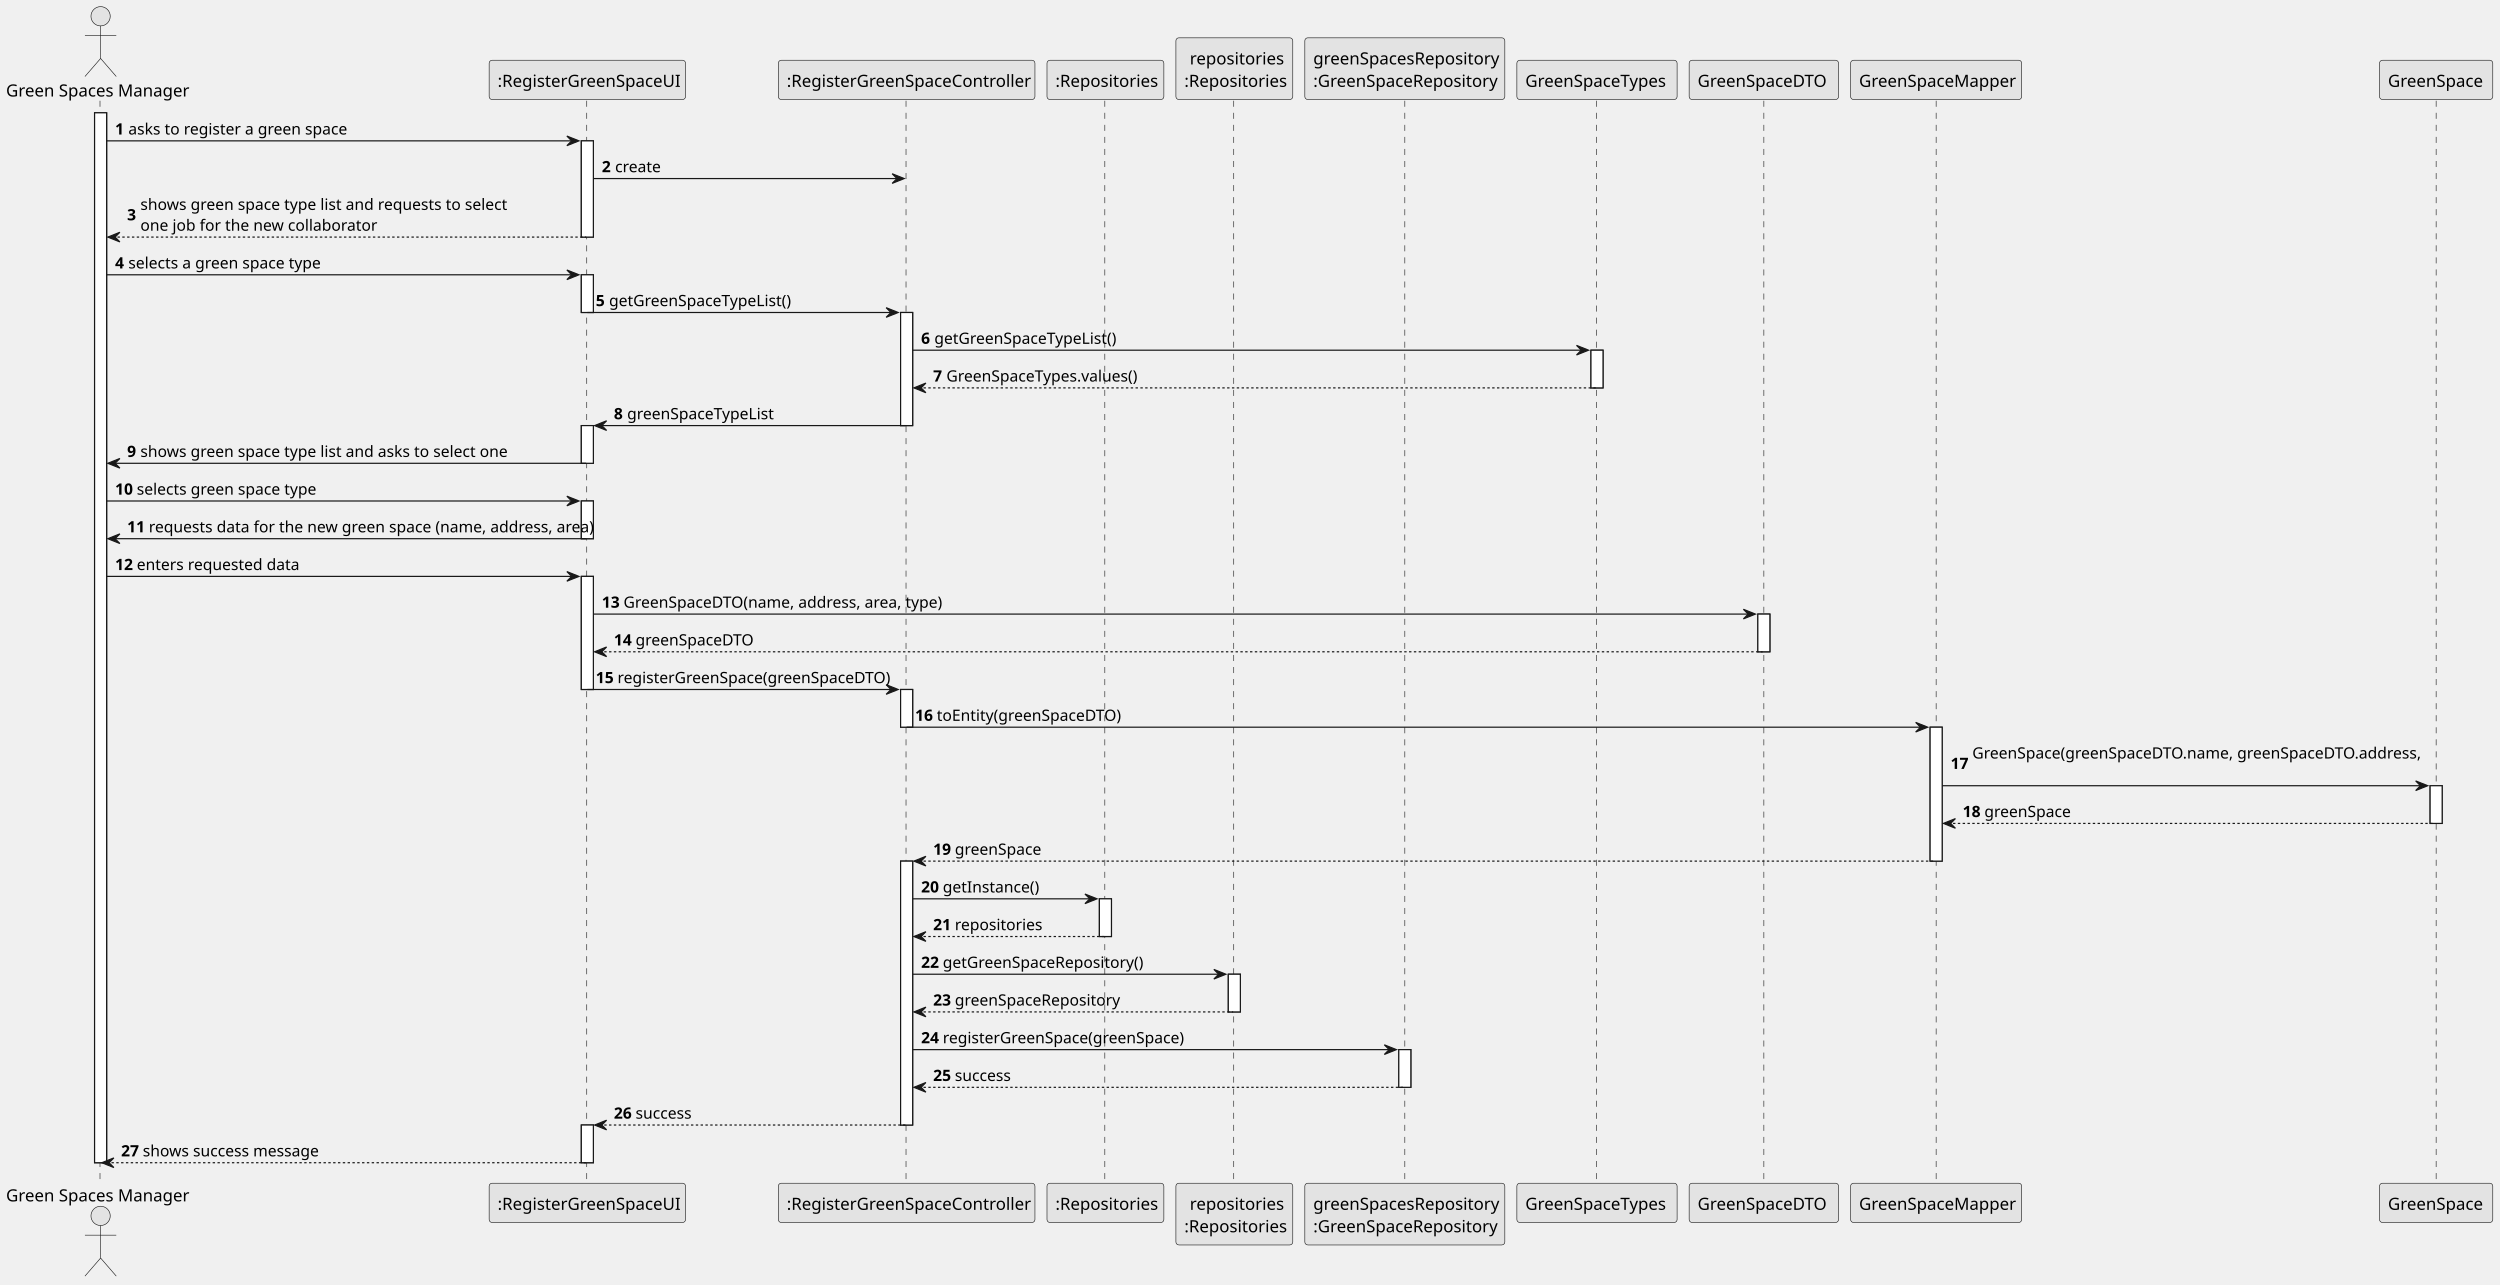
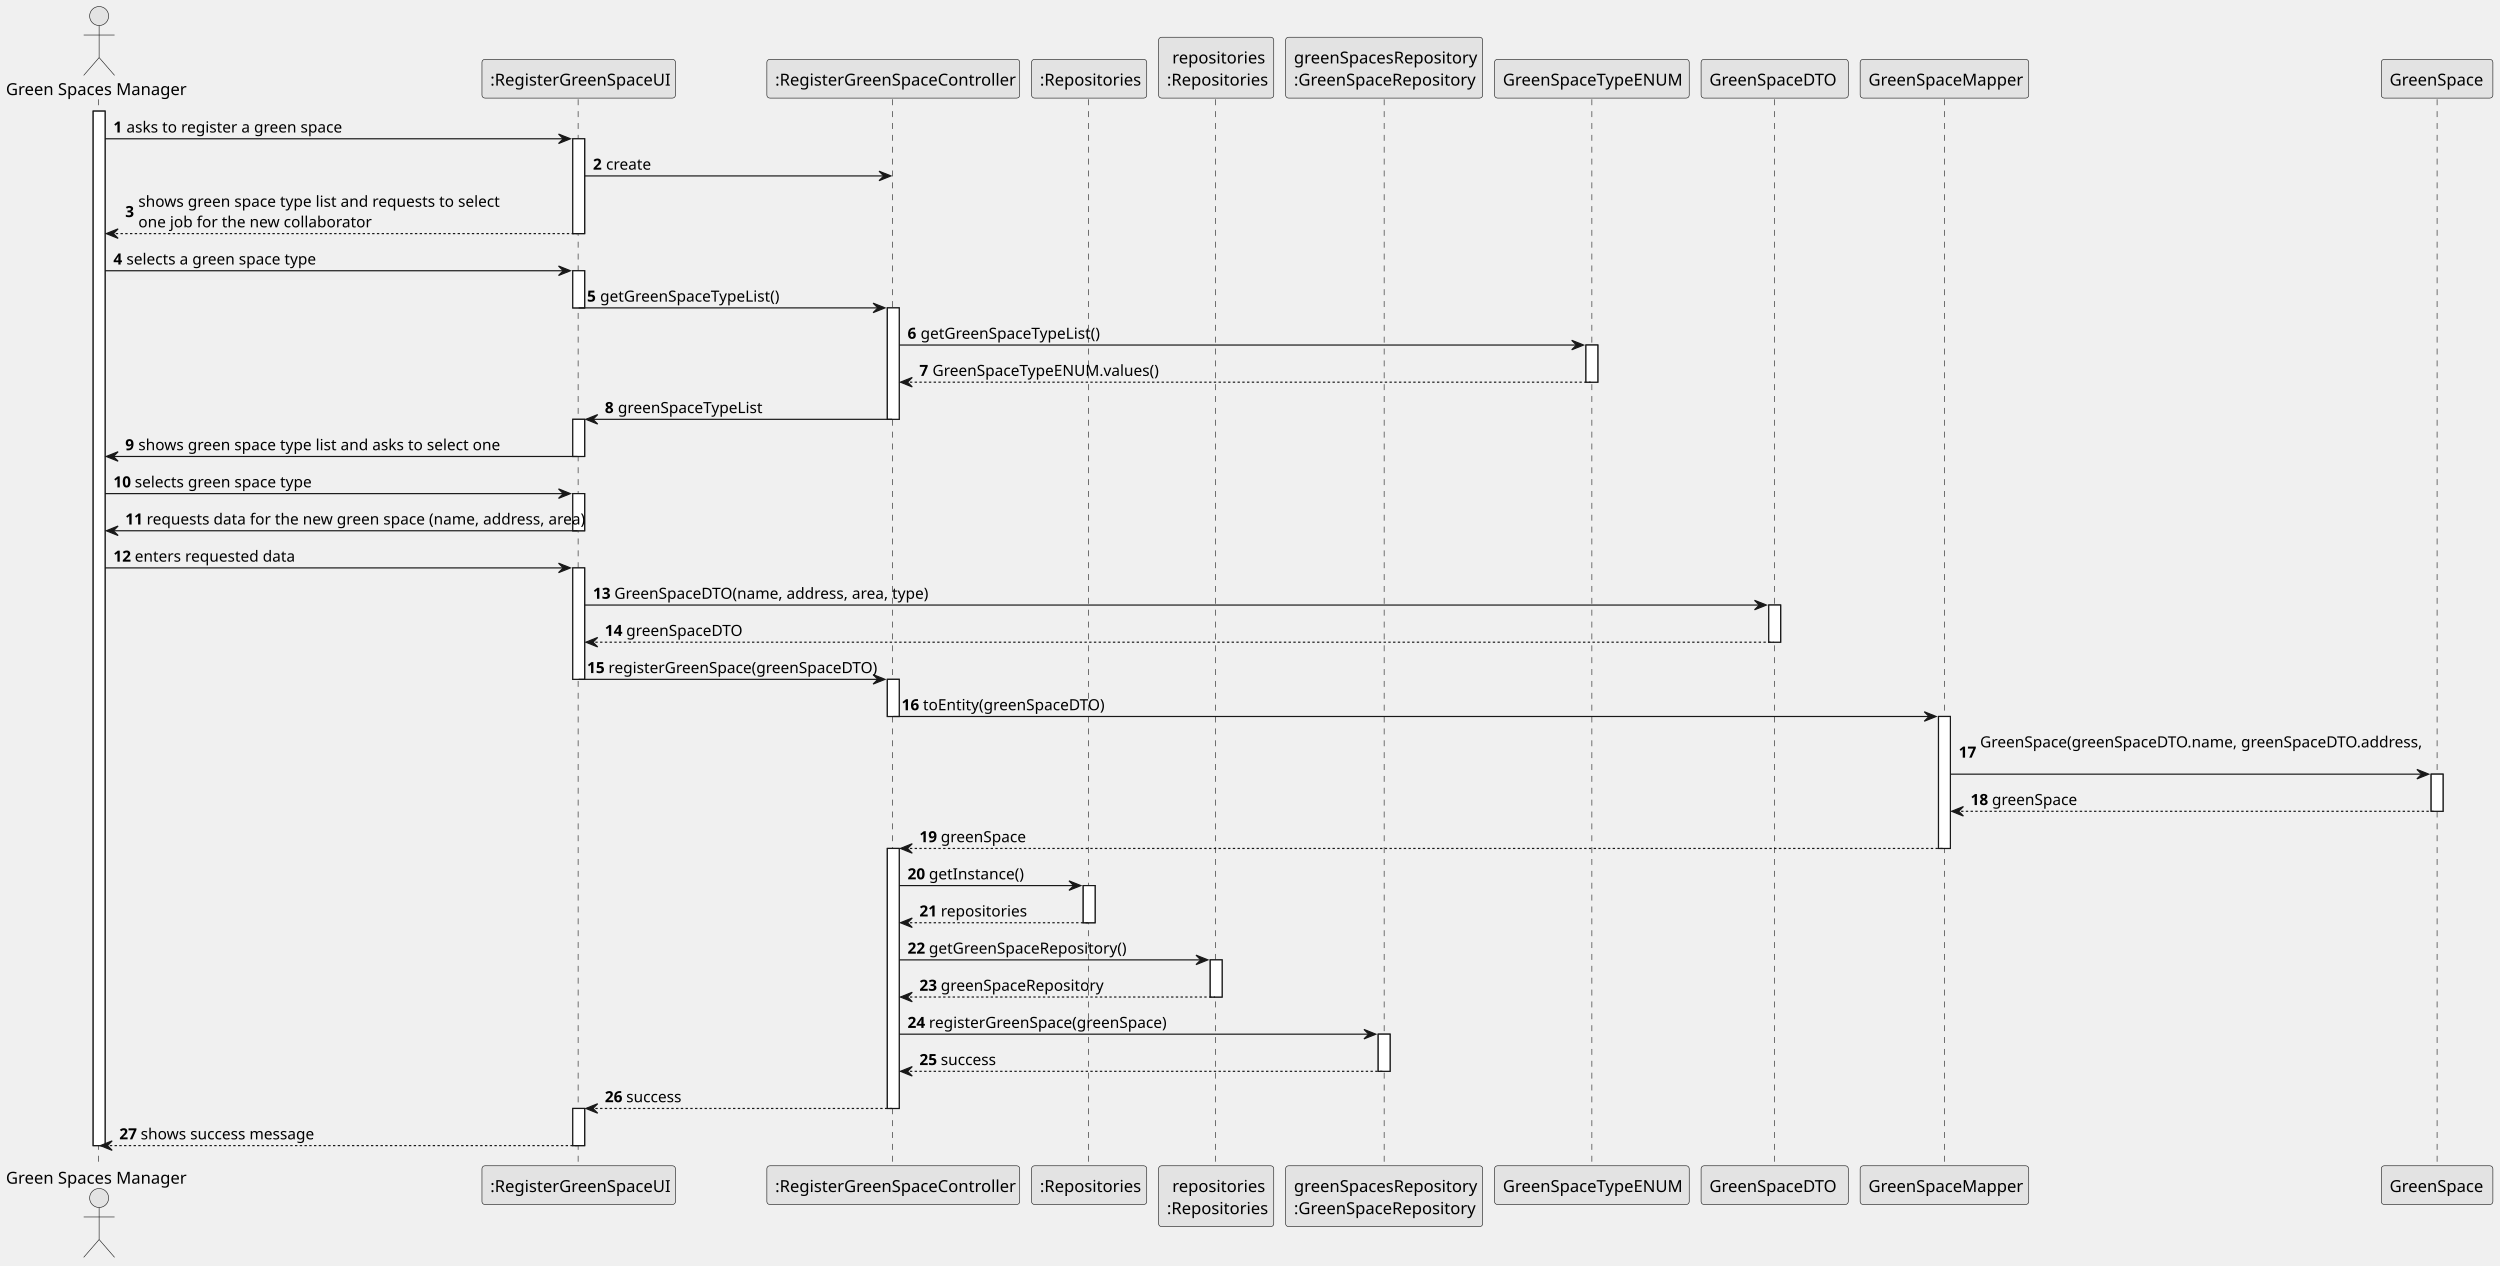
- <svg xmlns="http://www.w3.org/2000/svg" contentStyleType="text/css" height="1066px" preserveAspectRatio="none" style="width:2075px;height:1066px;background:#FFFFFF;" version="1.1" viewBox="0 0 2075 1066" width="2075px" zoomAndPan="magnify">
+ <svg xmlns="http://www.w3.org/2000/svg" contentStyleType="text/css" height="1066px" preserveAspectRatio="none" style="width:2106px;height:1066px;background:#FFFFFF;" version="1.1" viewBox="0 0 2106 1066" width="2106px" zoomAndPan="magnify">
  <defs />
  <g>
    <rect fill="#FFFFFF" height="871.439" style="stroke:#181818;stroke-width:1.0;" width="10" x="78.5" y="93.621" />
    <rect fill="#FFFFFF" height="79.873" style="stroke:#181818;stroke-width:1.0;" width="10" x="482.5" y="116.912" />
    <rect fill="#FFFFFF" height="31.291" style="stroke:#181818;stroke-width:1.0;" width="10" x="482.5" y="228.076" />
    <rect fill="#FFFFFF" height="31.291" style="stroke:#181818;stroke-width:1.0;" width="10" x="482.5" y="353.24" />
    <rect fill="#FFFFFF" height="31.291" style="stroke:#181818;stroke-width:1.0;" width="10" x="482.5" y="415.822" />
    <rect fill="#FFFFFF" height="93.873" style="stroke:#181818;stroke-width:1.0;" width="10" x="482.5" y="478.404" />
    <rect fill="#FFFFFF" height="31.291" style="stroke:#181818;stroke-width:1.0;" width="10" x="482.5" y="933.769" />
    <rect fill="#FFFFFF" height="93.873" style="stroke:#181818;stroke-width:1.0;" width="10" x="747.5" y="259.367" />
    <rect fill="#FFFFFF" height="31.291" style="stroke:#181818;stroke-width:1.0;" width="10" x="747.5" y="572.277" />
    <rect fill="#FFFFFF" height="219.037" style="stroke:#181818;stroke-width:1.0;" width="10" x="747.5" y="714.732" />
    <rect fill="#FFFFFF" height="31.291" style="stroke:#181818;stroke-width:1.0;" width="10" x="912.5" y="746.023" />
    <rect fill="#FFFFFF" height="31.291" style="stroke:#181818;stroke-width:1.0;" width="10" x="1019.5" y="808.606" />
    <rect fill="#FFFFFF" height="31.291" style="stroke:#181818;stroke-width:1.0;" width="10" x="1161" y="871.188" />
-     <rect fill="#FFFFFF" height="31.291" style="stroke:#181818;stroke-width:1.0;" width="10" x="1320.5" y="290.658" />
-     <rect fill="#FFFFFF" height="31.291" style="stroke:#181818;stroke-width:1.0;" width="10" x="1459" y="509.695" />
-     <rect fill="#FFFFFF" height="111.164" style="stroke:#181818;stroke-width:1.0;" width="10" x="1602" y="603.568" />
-     <rect fill="#FFFFFF" height="31.291" style="stroke:#181818;stroke-width:1.0;" width="10" x="2017" y="652.15" />
+     <rect fill="#FFFFFF" height="31.291" style="stroke:#181818;stroke-width:1.0;" width="10" x="1336" y="290.658" />
+     <rect fill="#FFFFFF" height="31.291" style="stroke:#181818;stroke-width:1.0;" width="10" x="1490" y="509.695" />
+     <rect fill="#FFFFFF" height="111.164" style="stroke:#181818;stroke-width:1.0;" width="10" x="1633" y="603.568" />
+     <rect fill="#FFFFFF" height="31.291" style="stroke:#181818;stroke-width:1.0;" width="10" x="2048" y="652.15" />
    <line style="stroke:#181818;stroke-width:0.5;stroke-dasharray:5.0,5.0;" x1="83" x2="83" y1="83.621" y2="983.061" />
    <line style="stroke:#181818;stroke-width:0.5;stroke-dasharray:5.0,5.0;" x1="487" x2="487" y1="83.621" y2="983.061" />
    <line style="stroke:#181818;stroke-width:0.5;stroke-dasharray:5.0,5.0;" x1="752" x2="752" y1="83.621" y2="983.061" />
    <line style="stroke:#181818;stroke-width:0.5;stroke-dasharray:5.0,5.0;" x1="917" x2="917" y1="83.621" y2="983.061" />
    <line style="stroke:#181818;stroke-width:0.5;stroke-dasharray:5.0,5.0;" x1="1024" x2="1024" y1="83.621" y2="983.061" />
    <line style="stroke:#181818;stroke-width:0.5;stroke-dasharray:5.0,5.0;" x1="1166" x2="1166" y1="83.621" y2="983.061" />
-     <line style="stroke:#181818;stroke-width:0.5;stroke-dasharray:5.0,5.0;" x1="1325" x2="1325" y1="83.621" y2="983.061" />
-     <line style="stroke:#181818;stroke-width:0.5;stroke-dasharray:5.0,5.0;" x1="1464" x2="1464" y1="83.621" y2="983.061" />
-     <line style="stroke:#181818;stroke-width:0.5;stroke-dasharray:5.0,5.0;" x1="1607" x2="1607" y1="83.621" y2="983.061" />
-     <line style="stroke:#181818;stroke-width:0.5;stroke-dasharray:5.0,5.0;" x1="2022" x2="2022" y1="83.621" y2="983.061" />
+     <line style="stroke:#181818;stroke-width:0.5;stroke-dasharray:5.0,5.0;" x1="1341" x2="1341" y1="83.621" y2="983.061" />
+     <line style="stroke:#181818;stroke-width:0.5;stroke-dasharray:5.0,5.0;" x1="1495" x2="1495" y1="83.621" y2="983.061" />
+     <line style="stroke:#181818;stroke-width:0.5;stroke-dasharray:5.0,5.0;" x1="1638" x2="1638" y1="83.621" y2="983.061" />
+     <line style="stroke:#181818;stroke-width:0.5;stroke-dasharray:5.0,5.0;" x1="2053" x2="2053" y1="83.621" y2="983.061" />
    <text fill="#000000" font-family="sans-serif" font-size="14" lengthAdjust="spacing" textLength="151" x="5" y="80.107">Green Spaces Manager</text>
    <ellipse cx="83.5" cy="13.5" fill="#E3E3E3" rx="8" ry="8" style="stroke:#181818;stroke-width:0.5;" />
    <path d="M83.5,21.5 L83.5,48.5 M70.5,29.5 L96.5,29.5 M83.5,48.5 L70.5,63.5 M83.5,48.5 L96.5,63.5 " fill="none" style="stroke:#181818;stroke-width:0.5;" />
    <text fill="#000000" font-family="sans-serif" font-size="14" lengthAdjust="spacing" textLength="151" x="5" y="997.168">Green Spaces Manager</text>
    <ellipse cx="83.5" cy="1009.182" fill="#E3E3E3" rx="8" ry="8" style="stroke:#181818;stroke-width:0.5;" />
    <path d="M83.5,1017.182 L83.5,1044.182 M70.5,1025.182 L96.5,1025.182 M83.5,1044.182 L70.5,1059.182 M83.5,1044.182 L96.5,1059.182 " fill="none" style="stroke:#181818;stroke-width:0.5;" />
    <rect fill="#E3E3E3" height="32.621" rx="2.5" ry="2.5" style="stroke:#181818;stroke-width:0.5;" width="163" x="406" y="50" />
    <text fill="#000000" font-family="sans-serif" font-size="14" lengthAdjust="spacing" textLength="149" x="413" y="72.107">:RegisterGreenSpaceUI</text>
    <rect fill="#E3E3E3" height="32.621" rx="2.5" ry="2.5" style="stroke:#181818;stroke-width:0.5;" width="163" x="406" y="982.061" />
    <text fill="#000000" font-family="sans-serif" font-size="14" lengthAdjust="spacing" textLength="149" x="413" y="1004.168">:RegisterGreenSpaceUI</text>
    <rect fill="#E3E3E3" height="32.621" rx="2.5" ry="2.5" style="stroke:#181818;stroke-width:0.5;" width="213" x="646" y="50" />
    <text fill="#000000" font-family="sans-serif" font-size="14" lengthAdjust="spacing" textLength="199" x="653" y="72.107">:RegisterGreenSpaceController</text>
    <rect fill="#E3E3E3" height="32.621" rx="2.5" ry="2.5" style="stroke:#181818;stroke-width:0.5;" width="213" x="646" y="982.061" />
    <text fill="#000000" font-family="sans-serif" font-size="14" lengthAdjust="spacing" textLength="199" x="653" y="1004.168">:RegisterGreenSpaceController</text>
    <rect fill="#E3E3E3" height="32.621" rx="2.5" ry="2.5" style="stroke:#181818;stroke-width:0.5;" width="97" x="869" y="50" />
    <text fill="#000000" font-family="sans-serif" font-size="14" lengthAdjust="spacing" textLength="83" x="876" y="72.107">:Repositories</text>
    <rect fill="#E3E3E3" height="32.621" rx="2.5" ry="2.5" style="stroke:#181818;stroke-width:0.5;" width="97" x="869" y="982.061" />
    <text fill="#000000" font-family="sans-serif" font-size="14" lengthAdjust="spacing" textLength="83" x="876" y="1004.168">:Repositories</text>
    <rect fill="#E3E3E3" height="51.242" rx="2.5" ry="2.5" style="stroke:#181818;stroke-width:0.5;" width="97" x="976" y="31.379" />
    <text fill="#000000" font-family="sans-serif" font-size="14" lengthAdjust="spacing" textLength="74" x="987.5" y="53.486">repositories</text>
    <text fill="#000000" font-family="sans-serif" font-size="14" lengthAdjust="spacing" textLength="83" x="983" y="72.107">:Repositories</text>
    <rect fill="#E3E3E3" height="51.242" rx="2.5" ry="2.5" style="stroke:#181818;stroke-width:0.5;" width="97" x="976" y="982.061" />
    <text fill="#000000" font-family="sans-serif" font-size="14" lengthAdjust="spacing" textLength="74" x="987.5" y="1004.168">repositories</text>
    <text fill="#000000" font-family="sans-serif" font-size="14" lengthAdjust="spacing" textLength="83" x="983" y="1022.789">:Repositories</text>
    <rect fill="#E3E3E3" height="51.242" rx="2.5" ry="2.5" style="stroke:#181818;stroke-width:0.5;" width="166" x="1083" y="31.379" />
    <text fill="#000000" font-family="sans-serif" font-size="14" lengthAdjust="spacing" textLength="152" x="1090" y="53.486">greenSpacesRepository</text>
    <text fill="#000000" font-family="sans-serif" font-size="14" lengthAdjust="spacing" textLength="152" x="1090" y="72.107">:GreenSpaceRepository</text>
    <rect fill="#E3E3E3" height="51.242" rx="2.5" ry="2.5" style="stroke:#181818;stroke-width:0.5;" width="166" x="1083" y="982.061" />
    <text fill="#000000" font-family="sans-serif" font-size="14" lengthAdjust="spacing" textLength="152" x="1090" y="1004.168">greenSpacesRepository</text>
    <text fill="#000000" font-family="sans-serif" font-size="14" lengthAdjust="spacing" textLength="152" x="1090" y="1022.789">:GreenSpaceRepository</text>
-     <rect fill="#E3E3E3" height="32.621" rx="2.5" ry="2.5" style="stroke:#181818;stroke-width:0.5;" width="133" x="1259" y="50" />
-     <text fill="#000000" font-family="sans-serif" font-size="14" lengthAdjust="spacing" textLength="119" x="1266" y="72.107">GreenSpaceTypes</text>
-     <rect fill="#E3E3E3" height="32.621" rx="2.5" ry="2.5" style="stroke:#181818;stroke-width:0.5;" width="133" x="1259" y="982.061" />
-     <text fill="#000000" font-family="sans-serif" font-size="14" lengthAdjust="spacing" textLength="119" x="1266" y="1004.168">GreenSpaceTypes</text>
-     <rect fill="#E3E3E3" height="32.621" rx="2.5" ry="2.5" style="stroke:#181818;stroke-width:0.5;" width="124" x="1402" y="50" />
-     <text fill="#000000" font-family="sans-serif" font-size="14" lengthAdjust="spacing" textLength="110" x="1409" y="72.107">GreenSpaceDTO</text>
-     <rect fill="#E3E3E3" height="32.621" rx="2.5" ry="2.5" style="stroke:#181818;stroke-width:0.5;" width="124" x="1402" y="982.061" />
-     <text fill="#000000" font-family="sans-serif" font-size="14" lengthAdjust="spacing" textLength="110" x="1409" y="1004.168">GreenSpaceDTO</text>
-     <rect fill="#E3E3E3" height="32.621" rx="2.5" ry="2.5" style="stroke:#181818;stroke-width:0.5;" width="142" x="1536" y="50" />
-     <text fill="#000000" font-family="sans-serif" font-size="14" lengthAdjust="spacing" textLength="128" x="1543" y="72.107">GreenSpaceMapper</text>
-     <rect fill="#E3E3E3" height="32.621" rx="2.5" ry="2.5" style="stroke:#181818;stroke-width:0.5;" width="142" x="1536" y="982.061" />
-     <text fill="#000000" font-family="sans-serif" font-size="14" lengthAdjust="spacing" textLength="128" x="1543" y="1004.168">GreenSpaceMapper</text>
-     <rect fill="#E3E3E3" height="32.621" rx="2.5" ry="2.5" style="stroke:#181818;stroke-width:0.5;" width="94" x="1975" y="50" />
-     <text fill="#000000" font-family="sans-serif" font-size="14" lengthAdjust="spacing" textLength="80" x="1982" y="72.107">GreenSpace</text>
-     <rect fill="#E3E3E3" height="32.621" rx="2.5" ry="2.5" style="stroke:#181818;stroke-width:0.5;" width="94" x="1975" y="982.061" />
-     <text fill="#000000" font-family="sans-serif" font-size="14" lengthAdjust="spacing" textLength="80" x="1982" y="1004.168">GreenSpace</text>
+     <rect fill="#E3E3E3" height="32.621" rx="2.5" ry="2.5" style="stroke:#181818;stroke-width:0.5;" width="164" x="1259" y="50" />
+     <text fill="#000000" font-family="sans-serif" font-size="14" lengthAdjust="spacing" textLength="150" x="1266" y="72.107">GreenSpaceTypeENUM</text>
+     <rect fill="#E3E3E3" height="32.621" rx="2.5" ry="2.5" style="stroke:#181818;stroke-width:0.5;" width="164" x="1259" y="982.061" />
+     <text fill="#000000" font-family="sans-serif" font-size="14" lengthAdjust="spacing" textLength="150" x="1266" y="1004.168">GreenSpaceTypeENUM</text>
+     <rect fill="#E3E3E3" height="32.621" rx="2.5" ry="2.5" style="stroke:#181818;stroke-width:0.5;" width="124" x="1433" y="50" />
+     <text fill="#000000" font-family="sans-serif" font-size="14" lengthAdjust="spacing" textLength="110" x="1440" y="72.107">GreenSpaceDTO</text>
+     <rect fill="#E3E3E3" height="32.621" rx="2.5" ry="2.5" style="stroke:#181818;stroke-width:0.5;" width="124" x="1433" y="982.061" />
+     <text fill="#000000" font-family="sans-serif" font-size="14" lengthAdjust="spacing" textLength="110" x="1440" y="1004.168">GreenSpaceDTO</text>
+     <rect fill="#E3E3E3" height="32.621" rx="2.5" ry="2.5" style="stroke:#181818;stroke-width:0.5;" width="142" x="1567" y="50" />
+     <text fill="#000000" font-family="sans-serif" font-size="14" lengthAdjust="spacing" textLength="128" x="1574" y="72.107">GreenSpaceMapper</text>
+     <rect fill="#E3E3E3" height="32.621" rx="2.5" ry="2.5" style="stroke:#181818;stroke-width:0.5;" width="142" x="1567" y="982.061" />
+     <text fill="#000000" font-family="sans-serif" font-size="14" lengthAdjust="spacing" textLength="128" x="1574" y="1004.168">GreenSpaceMapper</text>
+     <rect fill="#E3E3E3" height="32.621" rx="2.5" ry="2.5" style="stroke:#181818;stroke-width:0.5;" width="94" x="2006" y="50" />
+     <text fill="#000000" font-family="sans-serif" font-size="14" lengthAdjust="spacing" textLength="80" x="2013" y="72.107">GreenSpace</text>
+     <rect fill="#E3E3E3" height="32.621" rx="2.5" ry="2.5" style="stroke:#181818;stroke-width:0.5;" width="94" x="2006" y="982.061" />
+     <text fill="#000000" font-family="sans-serif" font-size="14" lengthAdjust="spacing" textLength="80" x="2013" y="1004.168">GreenSpace</text>
    <rect fill="#FFFFFF" height="871.439" style="stroke:#181818;stroke-width:1.0;" width="10" x="78.5" y="93.621" />
    <rect fill="#FFFFFF" height="79.873" style="stroke:#181818;stroke-width:1.0;" width="10" x="482.5" y="116.912" />
    <rect fill="#FFFFFF" height="31.291" style="stroke:#181818;stroke-width:1.0;" width="10" x="482.5" y="228.076" />
    <rect fill="#FFFFFF" height="31.291" style="stroke:#181818;stroke-width:1.0;" width="10" x="482.5" y="353.24" />
    <rect fill="#FFFFFF" height="31.291" style="stroke:#181818;stroke-width:1.0;" width="10" x="482.5" y="415.822" />
    <rect fill="#FFFFFF" height="93.873" style="stroke:#181818;stroke-width:1.0;" width="10" x="482.5" y="478.404" />
    <rect fill="#FFFFFF" height="31.291" style="stroke:#181818;stroke-width:1.0;" width="10" x="482.5" y="933.769" />
    <rect fill="#FFFFFF" height="93.873" style="stroke:#181818;stroke-width:1.0;" width="10" x="747.5" y="259.367" />
    <rect fill="#FFFFFF" height="31.291" style="stroke:#181818;stroke-width:1.0;" width="10" x="747.5" y="572.277" />
    <rect fill="#FFFFFF" height="219.037" style="stroke:#181818;stroke-width:1.0;" width="10" x="747.5" y="714.732" />
    <rect fill="#FFFFFF" height="31.291" style="stroke:#181818;stroke-width:1.0;" width="10" x="912.5" y="746.023" />
    <rect fill="#FFFFFF" height="31.291" style="stroke:#181818;stroke-width:1.0;" width="10" x="1019.5" y="808.606" />
    <rect fill="#FFFFFF" height="31.291" style="stroke:#181818;stroke-width:1.0;" width="10" x="1161" y="871.188" />
-     <rect fill="#FFFFFF" height="31.291" style="stroke:#181818;stroke-width:1.0;" width="10" x="1320.5" y="290.658" />
-     <rect fill="#FFFFFF" height="31.291" style="stroke:#181818;stroke-width:1.0;" width="10" x="1459" y="509.695" />
-     <rect fill="#FFFFFF" height="111.164" style="stroke:#181818;stroke-width:1.0;" width="10" x="1602" y="603.568" />
-     <rect fill="#FFFFFF" height="31.291" style="stroke:#181818;stroke-width:1.0;" width="10" x="2017" y="652.15" />
+     <rect fill="#FFFFFF" height="31.291" style="stroke:#181818;stroke-width:1.0;" width="10" x="1336" y="290.658" />
+     <rect fill="#FFFFFF" height="31.291" style="stroke:#181818;stroke-width:1.0;" width="10" x="1490" y="509.695" />
+     <rect fill="#FFFFFF" height="111.164" style="stroke:#181818;stroke-width:1.0;" width="10" x="1633" y="603.568" />
+     <rect fill="#FFFFFF" height="31.291" style="stroke:#181818;stroke-width:1.0;" width="10" x="2048" y="652.15" />
    <polygon fill="#181818" points="470.5,112.912,480.5,116.912,470.5,120.912,474.5,116.912" style="stroke:#181818;stroke-width:1.0;" />
    <line style="stroke:#181818;stroke-width:1.0;" x1="88.5" x2="476.5" y1="116.912" y2="116.912" />
    <text fill="#000000" font-family="sans-serif" font-size="13" font-weight="bold" lengthAdjust="spacing" textLength="7" x="95.5" y="111.649">1</text>
    <text fill="#000000" font-family="sans-serif" font-size="13" lengthAdjust="spacing" textLength="176" x="106.5" y="111.649">asks to register a green space</text>
    <polygon fill="#181818" points="740.5,144.203,750.5,148.203,740.5,152.203,744.5,148.203" style="stroke:#181818;stroke-width:1.0;" />
    <line style="stroke:#181818;stroke-width:1.0;" x1="492.5" x2="746.5" y1="148.203" y2="148.203" />
    <text fill="#000000" font-family="sans-serif" font-size="13" font-weight="bold" lengthAdjust="spacing" textLength="7" x="499.5" y="142.94">2</text>
    <text fill="#000000" font-family="sans-serif" font-size="13" lengthAdjust="spacing" textLength="36" x="510.5" y="142.94">create</text>
    <polygon fill="#181818" points="99.5,192.785,89.5,196.785,99.5,200.785,95.5,196.785" style="stroke:#181818;stroke-width:1.0;" />
    <line style="stroke:#181818;stroke-width:1.0;stroke-dasharray:2.0,2.0;" x1="93.5" x2="486.5" y1="196.785" y2="196.785" />
    <text fill="#000000" font-family="sans-serif" font-size="13" font-weight="bold" lengthAdjust="spacing" textLength="7" x="105.5" y="182.877">3</text>
    <text fill="#000000" font-family="sans-serif" font-size="13" lengthAdjust="spacing" textLength="295" x="116.5" y="174.231">shows green space type list and requests to select</text>
    <text fill="#000000" font-family="sans-serif" font-size="13" lengthAdjust="spacing" textLength="180" x="116.5" y="191.523">one job for the new collaborator</text>
    <polygon fill="#181818" points="470.5,224.076,480.5,228.076,470.5,232.076,474.5,228.076" style="stroke:#181818;stroke-width:1.0;" />
    <line style="stroke:#181818;stroke-width:1.0;" x1="88.5" x2="476.5" y1="228.076" y2="228.076" />
    <text fill="#000000" font-family="sans-serif" font-size="13" font-weight="bold" lengthAdjust="spacing" textLength="7" x="95.5" y="222.814">4</text>
    <text fill="#000000" font-family="sans-serif" font-size="13" lengthAdjust="spacing" textLength="157" x="106.5" y="222.814">selects a green space type</text>
    <polygon fill="#181818" points="735.5,255.367,745.5,259.367,735.5,263.367,739.5,259.367" style="stroke:#181818;stroke-width:1.0;" />
    <line style="stroke:#181818;stroke-width:1.0;" x1="487.5" x2="741.5" y1="259.367" y2="259.367" />
    <text fill="#000000" font-family="sans-serif" font-size="13" font-weight="bold" lengthAdjust="spacing" textLength="7" x="494.5" y="254.105">5</text>
    <text fill="#000000" font-family="sans-serif" font-size="13" lengthAdjust="spacing" textLength="147" x="505.5" y="254.105">getGreenSpaceTypeList()</text>
-     <polygon fill="#181818" points="1308.5,286.658,1318.5,290.658,1308.5,294.658,1312.5,290.658" style="stroke:#181818;stroke-width:1.0;" />
-     <line style="stroke:#181818;stroke-width:1.0;" x1="757.5" x2="1314.5" y1="290.658" y2="290.658" />
+     <polygon fill="#181818" points="1324,286.658,1334,290.658,1324,294.658,1328,290.658" style="stroke:#181818;stroke-width:1.0;" />
+     <line style="stroke:#181818;stroke-width:1.0;" x1="757.5" x2="1330" y1="290.658" y2="290.658" />
    <text fill="#000000" font-family="sans-serif" font-size="13" font-weight="bold" lengthAdjust="spacing" textLength="7" x="764.5" y="285.396">6</text>
    <text fill="#000000" font-family="sans-serif" font-size="13" lengthAdjust="spacing" textLength="147" x="775.5" y="285.396">getGreenSpaceTypeList()</text>
    <polygon fill="#181818" points="768.5,317.949,758.5,321.949,768.5,325.949,764.5,321.949" style="stroke:#181818;stroke-width:1.0;" />
-     <line style="stroke:#181818;stroke-width:1.0;stroke-dasharray:2.0,2.0;" x1="762.5" x2="1324.5" y1="321.949" y2="321.949" />
+     <line style="stroke:#181818;stroke-width:1.0;stroke-dasharray:2.0,2.0;" x1="762.5" x2="1340" y1="321.949" y2="321.949" />
    <text fill="#000000" font-family="sans-serif" font-size="13" font-weight="bold" lengthAdjust="spacing" textLength="7" x="774.5" y="316.687">7</text>
-     <text fill="#000000" font-family="sans-serif" font-size="13" lengthAdjust="spacing" textLength="155" x="785.5" y="316.687">GreenSpaceTypes.values()</text>
+     <text fill="#000000" font-family="sans-serif" font-size="13" lengthAdjust="spacing" textLength="186" x="785.5" y="316.687">GreenSpaceTypeENUM.values()</text>
    <polygon fill="#181818" points="503.5,349.24,493.5,353.24,503.5,357.24,499.5,353.24" style="stroke:#181818;stroke-width:1.0;" />
    <line style="stroke:#181818;stroke-width:1.0;" x1="497.5" x2="751.5" y1="353.24" y2="353.24" />
    <text fill="#000000" font-family="sans-serif" font-size="13" font-weight="bold" lengthAdjust="spacing" textLength="7" x="509.5" y="347.978">8</text>
    <text fill="#000000" font-family="sans-serif" font-size="13" lengthAdjust="spacing" textLength="118" x="520.5" y="347.978">greenSpaceTypeList</text>
    <polygon fill="#181818" points="99.5,380.531,89.5,384.531,99.5,388.531,95.5,384.531" style="stroke:#181818;stroke-width:1.0;" />
    <line style="stroke:#181818;stroke-width:1.0;" x1="93.5" x2="486.5" y1="384.531" y2="384.531" />
    <text fill="#000000" font-family="sans-serif" font-size="13" font-weight="bold" lengthAdjust="spacing" textLength="7" x="105.5" y="379.269">9</text>
    <text fill="#000000" font-family="sans-serif" font-size="13" lengthAdjust="spacing" textLength="298" x="116.5" y="379.269">shows green space type list and asks to select one</text>
    <polygon fill="#181818" points="470.5,411.822,480.5,415.822,470.5,419.822,474.5,415.822" style="stroke:#181818;stroke-width:1.0;" />
    <line style="stroke:#181818;stroke-width:1.0;" x1="88.5" x2="476.5" y1="415.822" y2="415.822" />
    <text fill="#000000" font-family="sans-serif" font-size="13" font-weight="bold" lengthAdjust="spacing" textLength="14" x="95.5" y="410.56">10</text>
    <text fill="#000000" font-family="sans-serif" font-size="13" lengthAdjust="spacing" textLength="146" x="113.5" y="410.56">selects green space type</text>
    <polygon fill="#181818" points="99.5,443.113,89.5,447.113,99.5,451.113,95.5,447.113" style="stroke:#181818;stroke-width:1.0;" />
    <line style="stroke:#181818;stroke-width:1.0;" x1="93.5" x2="486.5" y1="447.113" y2="447.113" />
    <text fill="#000000" font-family="sans-serif" font-size="13" font-weight="bold" lengthAdjust="spacing" textLength="14" x="105.5" y="441.851">11</text>
    <text fill="#000000" font-family="sans-serif" font-size="13" lengthAdjust="spacing" textLength="352" x="123.5" y="441.851">requests data for the new green space (name, address, area)</text>
    <polygon fill="#181818" points="470.5,474.404,480.5,478.404,470.5,482.404,474.5,478.404" style="stroke:#181818;stroke-width:1.0;" />
    <line style="stroke:#181818;stroke-width:1.0;" x1="88.5" x2="476.5" y1="478.404" y2="478.404" />
    <text fill="#000000" font-family="sans-serif" font-size="13" font-weight="bold" lengthAdjust="spacing" textLength="14" x="95.5" y="473.142">12</text>
    <text fill="#000000" font-family="sans-serif" font-size="13" lengthAdjust="spacing" textLength="126" x="113.5" y="473.142">enters requested data</text>
-     <polygon fill="#181818" points="1447,505.695,1457,509.695,1447,513.695,1451,509.695" style="stroke:#181818;stroke-width:1.0;" />
-     <line style="stroke:#181818;stroke-width:1.0;" x1="492.5" x2="1453" y1="509.695" y2="509.695" />
+     <polygon fill="#181818" points="1478,505.695,1488,509.695,1478,513.695,1482,509.695" style="stroke:#181818;stroke-width:1.0;" />
+     <line style="stroke:#181818;stroke-width:1.0;" x1="492.5" x2="1484" y1="509.695" y2="509.695" />
    <text fill="#000000" font-family="sans-serif" font-size="13" font-weight="bold" lengthAdjust="spacing" textLength="14" x="499.5" y="504.433">13</text>
    <text fill="#000000" font-family="sans-serif" font-size="13" lengthAdjust="spacing" textLength="258" x="517.5" y="504.433">GreenSpaceDTO(name, address, area, type)</text>
    <polygon fill="#181818" points="503.5,536.986,493.5,540.986,503.5,544.986,499.5,540.986" style="stroke:#181818;stroke-width:1.0;" />
-     <line style="stroke:#181818;stroke-width:1.0;stroke-dasharray:2.0,2.0;" x1="497.5" x2="1463" y1="540.986" y2="540.986" />
+     <line style="stroke:#181818;stroke-width:1.0;stroke-dasharray:2.0,2.0;" x1="497.5" x2="1494" y1="540.986" y2="540.986" />
    <text fill="#000000" font-family="sans-serif" font-size="13" font-weight="bold" lengthAdjust="spacing" textLength="14" x="509.5" y="535.724">14</text>
    <text fill="#000000" font-family="sans-serif" font-size="13" lengthAdjust="spacing" textLength="95" x="527.5" y="535.724">greenSpaceDTO</text>
    <polygon fill="#181818" points="735.5,568.277,745.5,572.277,735.5,576.277,739.5,572.277" style="stroke:#181818;stroke-width:1.0;" />
    <line style="stroke:#181818;stroke-width:1.0;" x1="487.5" x2="741.5" y1="572.277" y2="572.277" />
    <text fill="#000000" font-family="sans-serif" font-size="13" font-weight="bold" lengthAdjust="spacing" textLength="14" x="494.5" y="567.015">15</text>
    <text fill="#000000" font-family="sans-serif" font-size="13" lengthAdjust="spacing" textLength="218" x="512.5" y="567.015">registerGreenSpace(greenSpaceDTO)</text>
-     <polygon fill="#181818" points="1590,599.568,1600,603.568,1590,607.568,1594,603.568" style="stroke:#181818;stroke-width:1.0;" />
-     <line style="stroke:#181818;stroke-width:1.0;" x1="752.5" x2="1596" y1="603.568" y2="603.568" />
+     <polygon fill="#181818" points="1621,599.568,1631,603.568,1621,607.568,1625,603.568" style="stroke:#181818;stroke-width:1.0;" />
+     <line style="stroke:#181818;stroke-width:1.0;" x1="752.5" x2="1627" y1="603.568" y2="603.568" />
    <text fill="#000000" font-family="sans-serif" font-size="13" font-weight="bold" lengthAdjust="spacing" textLength="14" x="759.5" y="598.306">16</text>
    <text fill="#000000" font-family="sans-serif" font-size="13" lengthAdjust="spacing" textLength="148" x="777.5" y="598.306">toEntity(greenSpaceDTO)</text>
-     <polygon fill="#181818" points="2005,648.15,2015,652.15,2005,656.15,2009,652.15" style="stroke:#181818;stroke-width:1.0;" />
-     <line style="stroke:#181818;stroke-width:1.0;" x1="1612" x2="2011" y1="652.15" y2="652.15" />
-     <text fill="#000000" font-family="sans-serif" font-size="13" font-weight="bold" lengthAdjust="spacing" textLength="14" x="1619" y="638.242">17</text>
-     <text fill="#000000" font-family="sans-serif" font-size="13" lengthAdjust="spacing" textLength="364" x="1637" y="629.597">GreenSpace(greenSpaceDTO.name, greenSpaceDTO.address,</text>
-     <text fill="#000000" font-family="sans-serif" font-size="13" lengthAdjust="spacing" textLength="4" x="1637" y="646.888"> </text>
-     <polygon fill="#181818" points="1623,679.441,1613,683.441,1623,687.441,1619,683.441" style="stroke:#181818;stroke-width:1.0;" />
-     <line style="stroke:#181818;stroke-width:1.0;stroke-dasharray:2.0,2.0;" x1="1617" x2="2021" y1="683.441" y2="683.441" />
-     <text fill="#000000" font-family="sans-serif" font-size="13" font-weight="bold" lengthAdjust="spacing" textLength="14" x="1629" y="678.179">18</text>
-     <text fill="#000000" font-family="sans-serif" font-size="13" lengthAdjust="spacing" textLength="69" x="1647" y="678.179">greenSpace</text>
+     <polygon fill="#181818" points="2036,648.15,2046,652.15,2036,656.15,2040,652.15" style="stroke:#181818;stroke-width:1.0;" />
+     <line style="stroke:#181818;stroke-width:1.0;" x1="1643" x2="2042" y1="652.15" y2="652.15" />
+     <text fill="#000000" font-family="sans-serif" font-size="13" font-weight="bold" lengthAdjust="spacing" textLength="14" x="1650" y="638.242">17</text>
+     <text fill="#000000" font-family="sans-serif" font-size="13" lengthAdjust="spacing" textLength="364" x="1668" y="629.597">GreenSpace(greenSpaceDTO.name, greenSpaceDTO.address,</text>
+     <text fill="#000000" font-family="sans-serif" font-size="13" lengthAdjust="spacing" textLength="4" x="1668" y="646.888"> </text>
+     <polygon fill="#181818" points="1654,679.441,1644,683.441,1654,687.441,1650,683.441" style="stroke:#181818;stroke-width:1.0;" />
+     <line style="stroke:#181818;stroke-width:1.0;stroke-dasharray:2.0,2.0;" x1="1648" x2="2052" y1="683.441" y2="683.441" />
+     <text fill="#000000" font-family="sans-serif" font-size="13" font-weight="bold" lengthAdjust="spacing" textLength="14" x="1660" y="678.179">18</text>
+     <text fill="#000000" font-family="sans-serif" font-size="13" lengthAdjust="spacing" textLength="69" x="1678" y="678.179">greenSpace</text>
    <polygon fill="#181818" points="768.5,710.732,758.5,714.732,768.5,718.732,764.5,714.732" style="stroke:#181818;stroke-width:1.0;" />
-     <line style="stroke:#181818;stroke-width:1.0;stroke-dasharray:2.0,2.0;" x1="762.5" x2="1606" y1="714.732" y2="714.732" />
+     <line style="stroke:#181818;stroke-width:1.0;stroke-dasharray:2.0,2.0;" x1="762.5" x2="1637" y1="714.732" y2="714.732" />
    <text fill="#000000" font-family="sans-serif" font-size="13" font-weight="bold" lengthAdjust="spacing" textLength="14" x="774.5" y="709.47">19</text>
    <text fill="#000000" font-family="sans-serif" font-size="13" lengthAdjust="spacing" textLength="69" x="792.5" y="709.47">greenSpace</text>
    <polygon fill="#181818" points="900.5,742.023,910.5,746.023,900.5,750.023,904.5,746.023" style="stroke:#181818;stroke-width:1.0;" />
    <line style="stroke:#181818;stroke-width:1.0;" x1="757.5" x2="906.5" y1="746.023" y2="746.023" />
    <text fill="#000000" font-family="sans-serif" font-size="13" font-weight="bold" lengthAdjust="spacing" textLength="14" x="764.5" y="740.761">20</text>
    <text fill="#000000" font-family="sans-serif" font-size="13" lengthAdjust="spacing" textLength="75" x="782.5" y="740.761">getInstance()</text>
    <polygon fill="#181818" points="768.5,773.314,758.5,777.314,768.5,781.314,764.5,777.314" style="stroke:#181818;stroke-width:1.0;" />
    <line style="stroke:#181818;stroke-width:1.0;stroke-dasharray:2.0,2.0;" x1="762.5" x2="916.5" y1="777.314" y2="777.314" />
    <text fill="#000000" font-family="sans-serif" font-size="13" font-weight="bold" lengthAdjust="spacing" textLength="14" x="774.5" y="772.052">21</text>
    <text fill="#000000" font-family="sans-serif" font-size="13" lengthAdjust="spacing" textLength="67" x="792.5" y="772.052">repositories</text>
    <polygon fill="#181818" points="1007.5,804.606,1017.5,808.606,1007.5,812.606,1011.5,808.606" style="stroke:#181818;stroke-width:1.0;" />
    <line style="stroke:#181818;stroke-width:1.0;" x1="757.5" x2="1013.5" y1="808.606" y2="808.606" />
    <text fill="#000000" font-family="sans-serif" font-size="13" font-weight="bold" lengthAdjust="spacing" textLength="14" x="764.5" y="803.343">22</text>
    <text fill="#000000" font-family="sans-serif" font-size="13" lengthAdjust="spacing" textLength="160" x="782.5" y="803.343">getGreenSpaceRepository()</text>
    <polygon fill="#181818" points="768.5,835.896,758.5,839.896,768.5,843.896,764.5,839.896" style="stroke:#181818;stroke-width:1.0;" />
    <line style="stroke:#181818;stroke-width:1.0;stroke-dasharray:2.0,2.0;" x1="762.5" x2="1023.5" y1="839.896" y2="839.896" />
    <text fill="#000000" font-family="sans-serif" font-size="13" font-weight="bold" lengthAdjust="spacing" textLength="14" x="774.5" y="834.634">23</text>
    <text fill="#000000" font-family="sans-serif" font-size="13" lengthAdjust="spacing" textLength="131" x="792.5" y="834.634">greenSpaceRepository</text>
    <polygon fill="#181818" points="1149,867.188,1159,871.188,1149,875.188,1153,871.188" style="stroke:#181818;stroke-width:1.0;" />
    <line style="stroke:#181818;stroke-width:1.0;" x1="757.5" x2="1155" y1="871.188" y2="871.188" />
    <text fill="#000000" font-family="sans-serif" font-size="13" font-weight="bold" lengthAdjust="spacing" textLength="14" x="764.5" y="865.925">24</text>
    <text fill="#000000" font-family="sans-serif" font-size="13" lengthAdjust="spacing" textLength="192" x="782.5" y="865.925">registerGreenSpace(greenSpace)</text>
    <polygon fill="#181818" points="768.5,898.479,758.5,902.479,768.5,906.479,764.5,902.479" style="stroke:#181818;stroke-width:1.0;" />
    <line style="stroke:#181818;stroke-width:1.0;stroke-dasharray:2.0,2.0;" x1="762.5" x2="1165" y1="902.479" y2="902.479" />
    <text fill="#000000" font-family="sans-serif" font-size="13" font-weight="bold" lengthAdjust="spacing" textLength="14" x="774.5" y="897.216">25</text>
    <text fill="#000000" font-family="sans-serif" font-size="13" lengthAdjust="spacing" textLength="49" x="792.5" y="897.216">success</text>
    <polygon fill="#181818" points="503.5,929.769,493.5,933.769,503.5,937.769,499.5,933.769" style="stroke:#181818;stroke-width:1.0;" />
    <line style="stroke:#181818;stroke-width:1.0;stroke-dasharray:2.0,2.0;" x1="497.5" x2="751.5" y1="933.769" y2="933.769" />
    <text fill="#000000" font-family="sans-serif" font-size="13" font-weight="bold" lengthAdjust="spacing" textLength="14" x="509.5" y="928.507">26</text>
    <text fill="#000000" font-family="sans-serif" font-size="13" lengthAdjust="spacing" textLength="49" x="527.5" y="928.507">success</text>
    <polygon fill="#181818" points="94.5,961.061,84.5,965.061,94.5,969.061,90.5,965.061" style="stroke:#181818;stroke-width:1.0;" />
    <line style="stroke:#181818;stroke-width:1.0;stroke-dasharray:2.0,2.0;" x1="88.5" x2="486.5" y1="965.061" y2="965.061" />
    <text fill="#000000" font-family="sans-serif" font-size="13" font-weight="bold" lengthAdjust="spacing" textLength="14" x="100.5" y="959.798">27</text>
    <text fill="#000000" font-family="sans-serif" font-size="13" lengthAdjust="spacing" textLength="147" x="118.5" y="959.798">shows success message</text>
  </g>
</svg>
